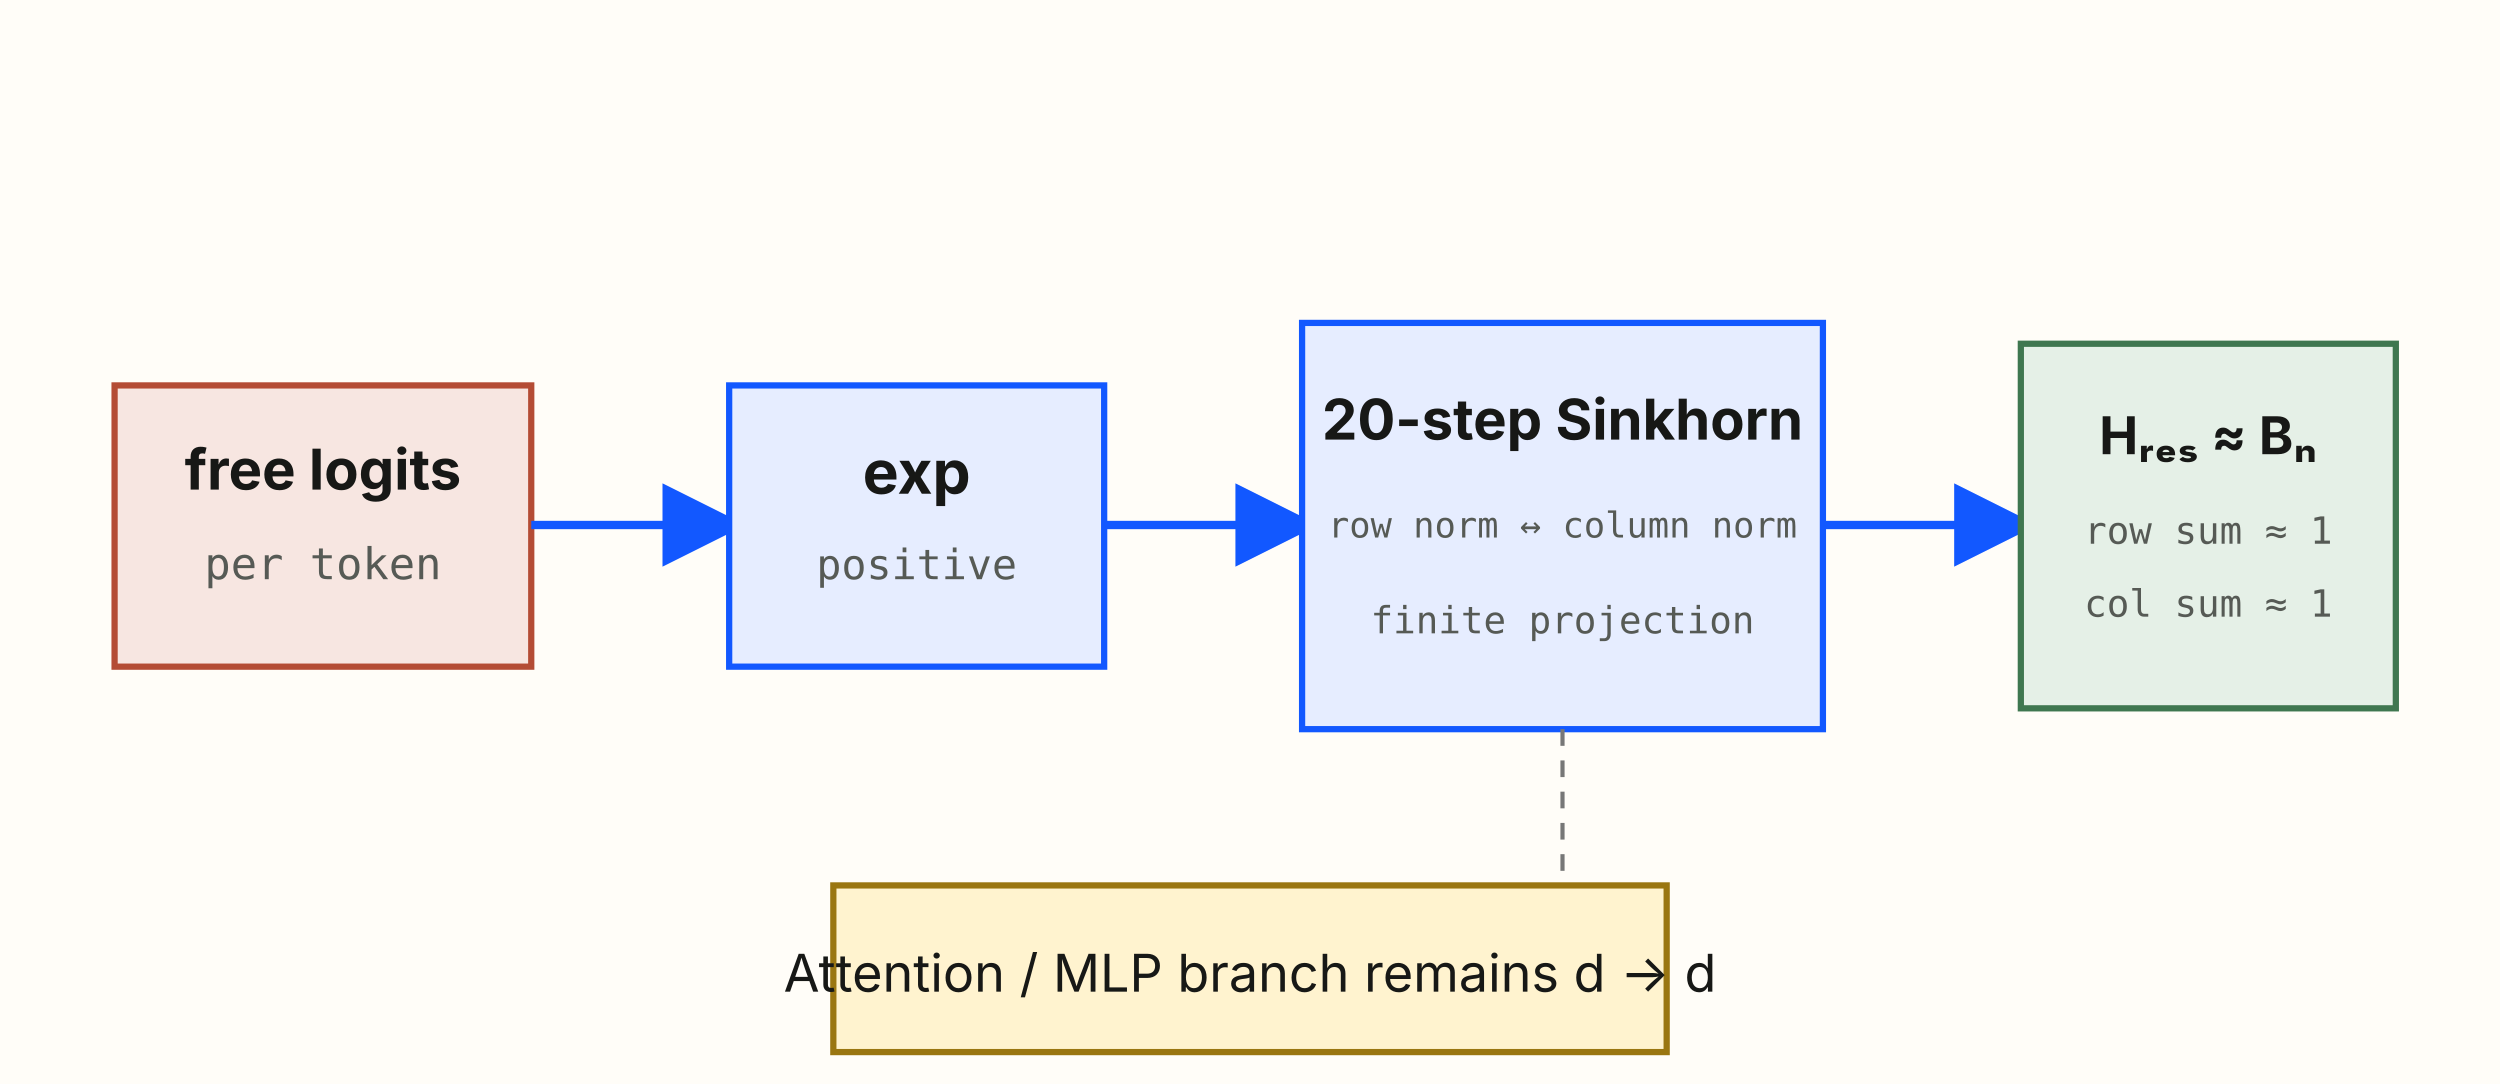
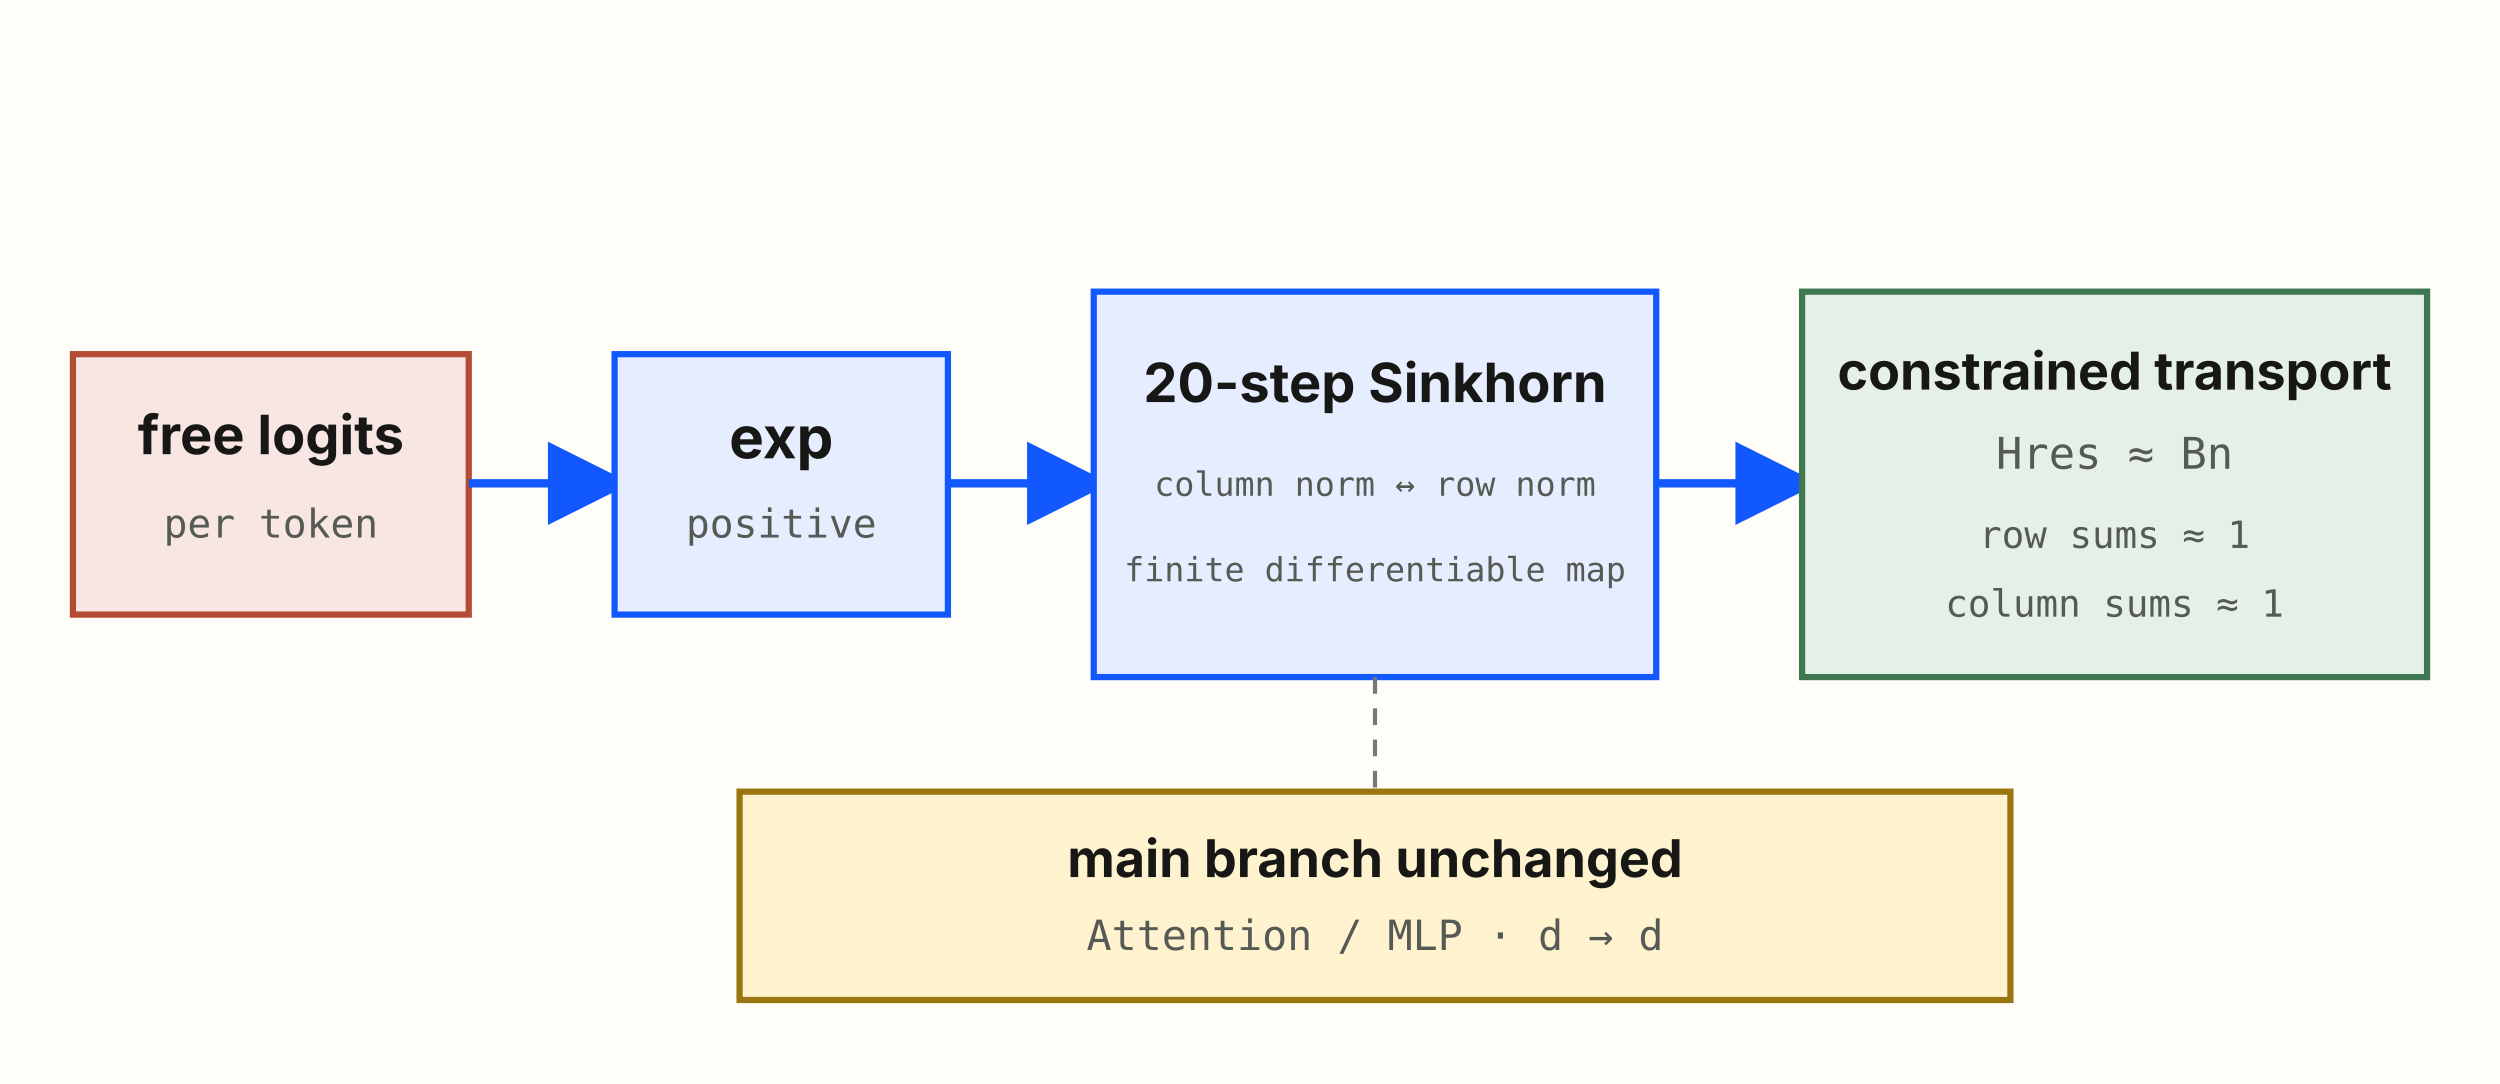
<svg xmlns="http://www.w3.org/2000/svg" viewBox="0 0 1200 520" role="img" aria-labelledby="title desc">
  <defs>
    <marker id="a" markerWidth="10" markerHeight="10" refX="8" refY="5" orient="auto">
      <path d="M0 0L10 5L0 10Z" fill="#1258ff" />
    </marker>
-     <style>.t{font-family:Inter,"PingFang SC",sans-serif;fill:#171816}.m{font-family:"SFMono-Regular",Consolas,monospace;fill:#565a55}.free{fill:#f7e6e1;stroke:#b44c35;stroke-width:3}.proc{fill:#e6edff;stroke:#1258ff;stroke-width:3}.stable{fill:#e5f0e7;stroke:#3f7750;stroke-width:3}.branch{fill:#fff3cf;stroke:#9a7611;stroke-width:3}.a{stroke:#1258ff;stroke-width:4;fill:none;marker-end:url(#a)}</style>
+     <style>
+       .t{font-family:Inter,"PingFang SC",sans-serif;fill:#171816}
+       .m{font-family:"SFMono-Regular",Consolas,monospace;fill:#565a55}
+       .free{fill:#f7e6e1;stroke:#b44c35;stroke-width:3}
+       .proc{fill:#e6edff;stroke:#1258ff;stroke-width:3}
+       .stable{fill:#e5f0e7;stroke:#3f7750;stroke-width:3}
+       .branch{fill:#fff3cf;stroke:#9a7611;stroke-width:3}
+       .a{stroke:#1258ff;stroke-width:4;fill:none;marker-end:url(#a)}
+     </style>
  </defs>
-   <rect width="1200" height="560" fill="#fffdf8" />
-   <rect x="55" y="185" width="200" height="135" class="free" />
-   <text x="155" y="235" class="t" font-size="27" font-weight="700" text-anchor="middle">free logits</text>
-   <text x="155" y="278" class="m" font-size="21" text-anchor="middle">per token</text>
-   <path d="M255 252H350" class="a" />
-   <rect x="350" y="185" width="180" height="135" class="proc" />
-   <text x="440" y="237" class="t" font-size="29" font-weight="700" text-anchor="middle">exp</text>
-   <text x="440" y="278" class="m" font-size="20" text-anchor="middle">positive</text>
-   <path d="M530 252H625" class="a" />
-   <rect x="625" y="155" width="250" height="195" class="proc" />
-   <text x="750" y="211" class="t" font-size="27" font-weight="700" text-anchor="middle">20-step Sinkhorn</text>
-   <text x="750" y="258" class="m" font-size="17" text-anchor="middle">row norm ↔ column norm</text>
-   <text x="750" y="304" class="m" font-size="18" text-anchor="middle">finite projection</text>
-   <path d="M875 252H970" class="a" />
-   <rect x="970" y="165" width="180" height="175" class="stable" />
-   <text x="1060" y="218" class="t" font-size="25" font-weight="700" text-anchor="middle">Hᵣₑₛ ≈ Bₙ</text>
-   <text x="1060" y="261" class="m" font-size="18" text-anchor="middle">row sum ≈ 1</text>
-   <text x="1060" y="296" class="m" font-size="18" text-anchor="middle">col sum ≈ 1</text>
-   <rect x="400" y="425" width="400" height="80" class="branch" />
-   <text x="600" y="476" class="t" font-size="25" text-anchor="middle">Attention / MLP branch remains d → d</text>
-   <path d="M750 350V425" stroke="#777" stroke-width="2" stroke-dasharray="8 7" />
+   <rect width="1200" height="520" fill="#fffdf8" />
+   <rect x="35" y="170" width="190" height="125" class="free" />
+   <text x="130" y="218" class="t" font-size="26" font-weight="700" text-anchor="middle">free logits</text>
+   <text x="130" y="258" class="m" font-size="19" text-anchor="middle">per token</text>
+   <path d="M225 232H295" class="a" />
+   <rect x="295" y="170" width="160" height="125" class="proc" />
+   <text x="375" y="220" class="t" font-size="28" font-weight="700" text-anchor="middle">exp</text>
+   <text x="375" y="258" class="m" font-size="19" text-anchor="middle">positive</text>
+   <path d="M455 232H525" class="a" />
+   <rect x="525" y="140" width="270" height="185" class="proc" />
+   <text x="660" y="193" class="t" font-size="26" font-weight="700" text-anchor="middle">20-step Sinkhorn</text>
+   <text x="660" y="238" class="m" font-size="16" text-anchor="middle">column norm ↔ row norm</text>
+   <text x="660" y="279" class="m" font-size="16" text-anchor="middle">finite differentiable map</text>
+   <path d="M795 232H865" class="a" />
+   <rect x="865" y="140" width="300" height="185" class="stable" />
+   <text x="1015" y="187" class="t" font-size="25" font-weight="700" text-anchor="middle">constrained transport</text>
+   <text x="1015" y="225" class="m" font-size="21" text-anchor="middle">Hres ≈ Bn</text>
+   <text x="1015" y="263" class="m" font-size="18" text-anchor="middle">row sums ≈ 1</text>
+   <text x="1015" y="296" class="m" font-size="18" text-anchor="middle">column sums ≈ 1</text>
+   <path d="M660 325V380" stroke="#777" stroke-width="2" stroke-dasharray="8 7" />
+   <rect x="355" y="380" width="610" height="100" class="branch" />
+   <text x="660" y="421" class="t" font-size="25" font-weight="700" text-anchor="middle">main branch unchanged</text>
+   <text x="660" y="456" class="m" font-size="20" text-anchor="middle">Attention / MLP · d → d</text>
</svg>
